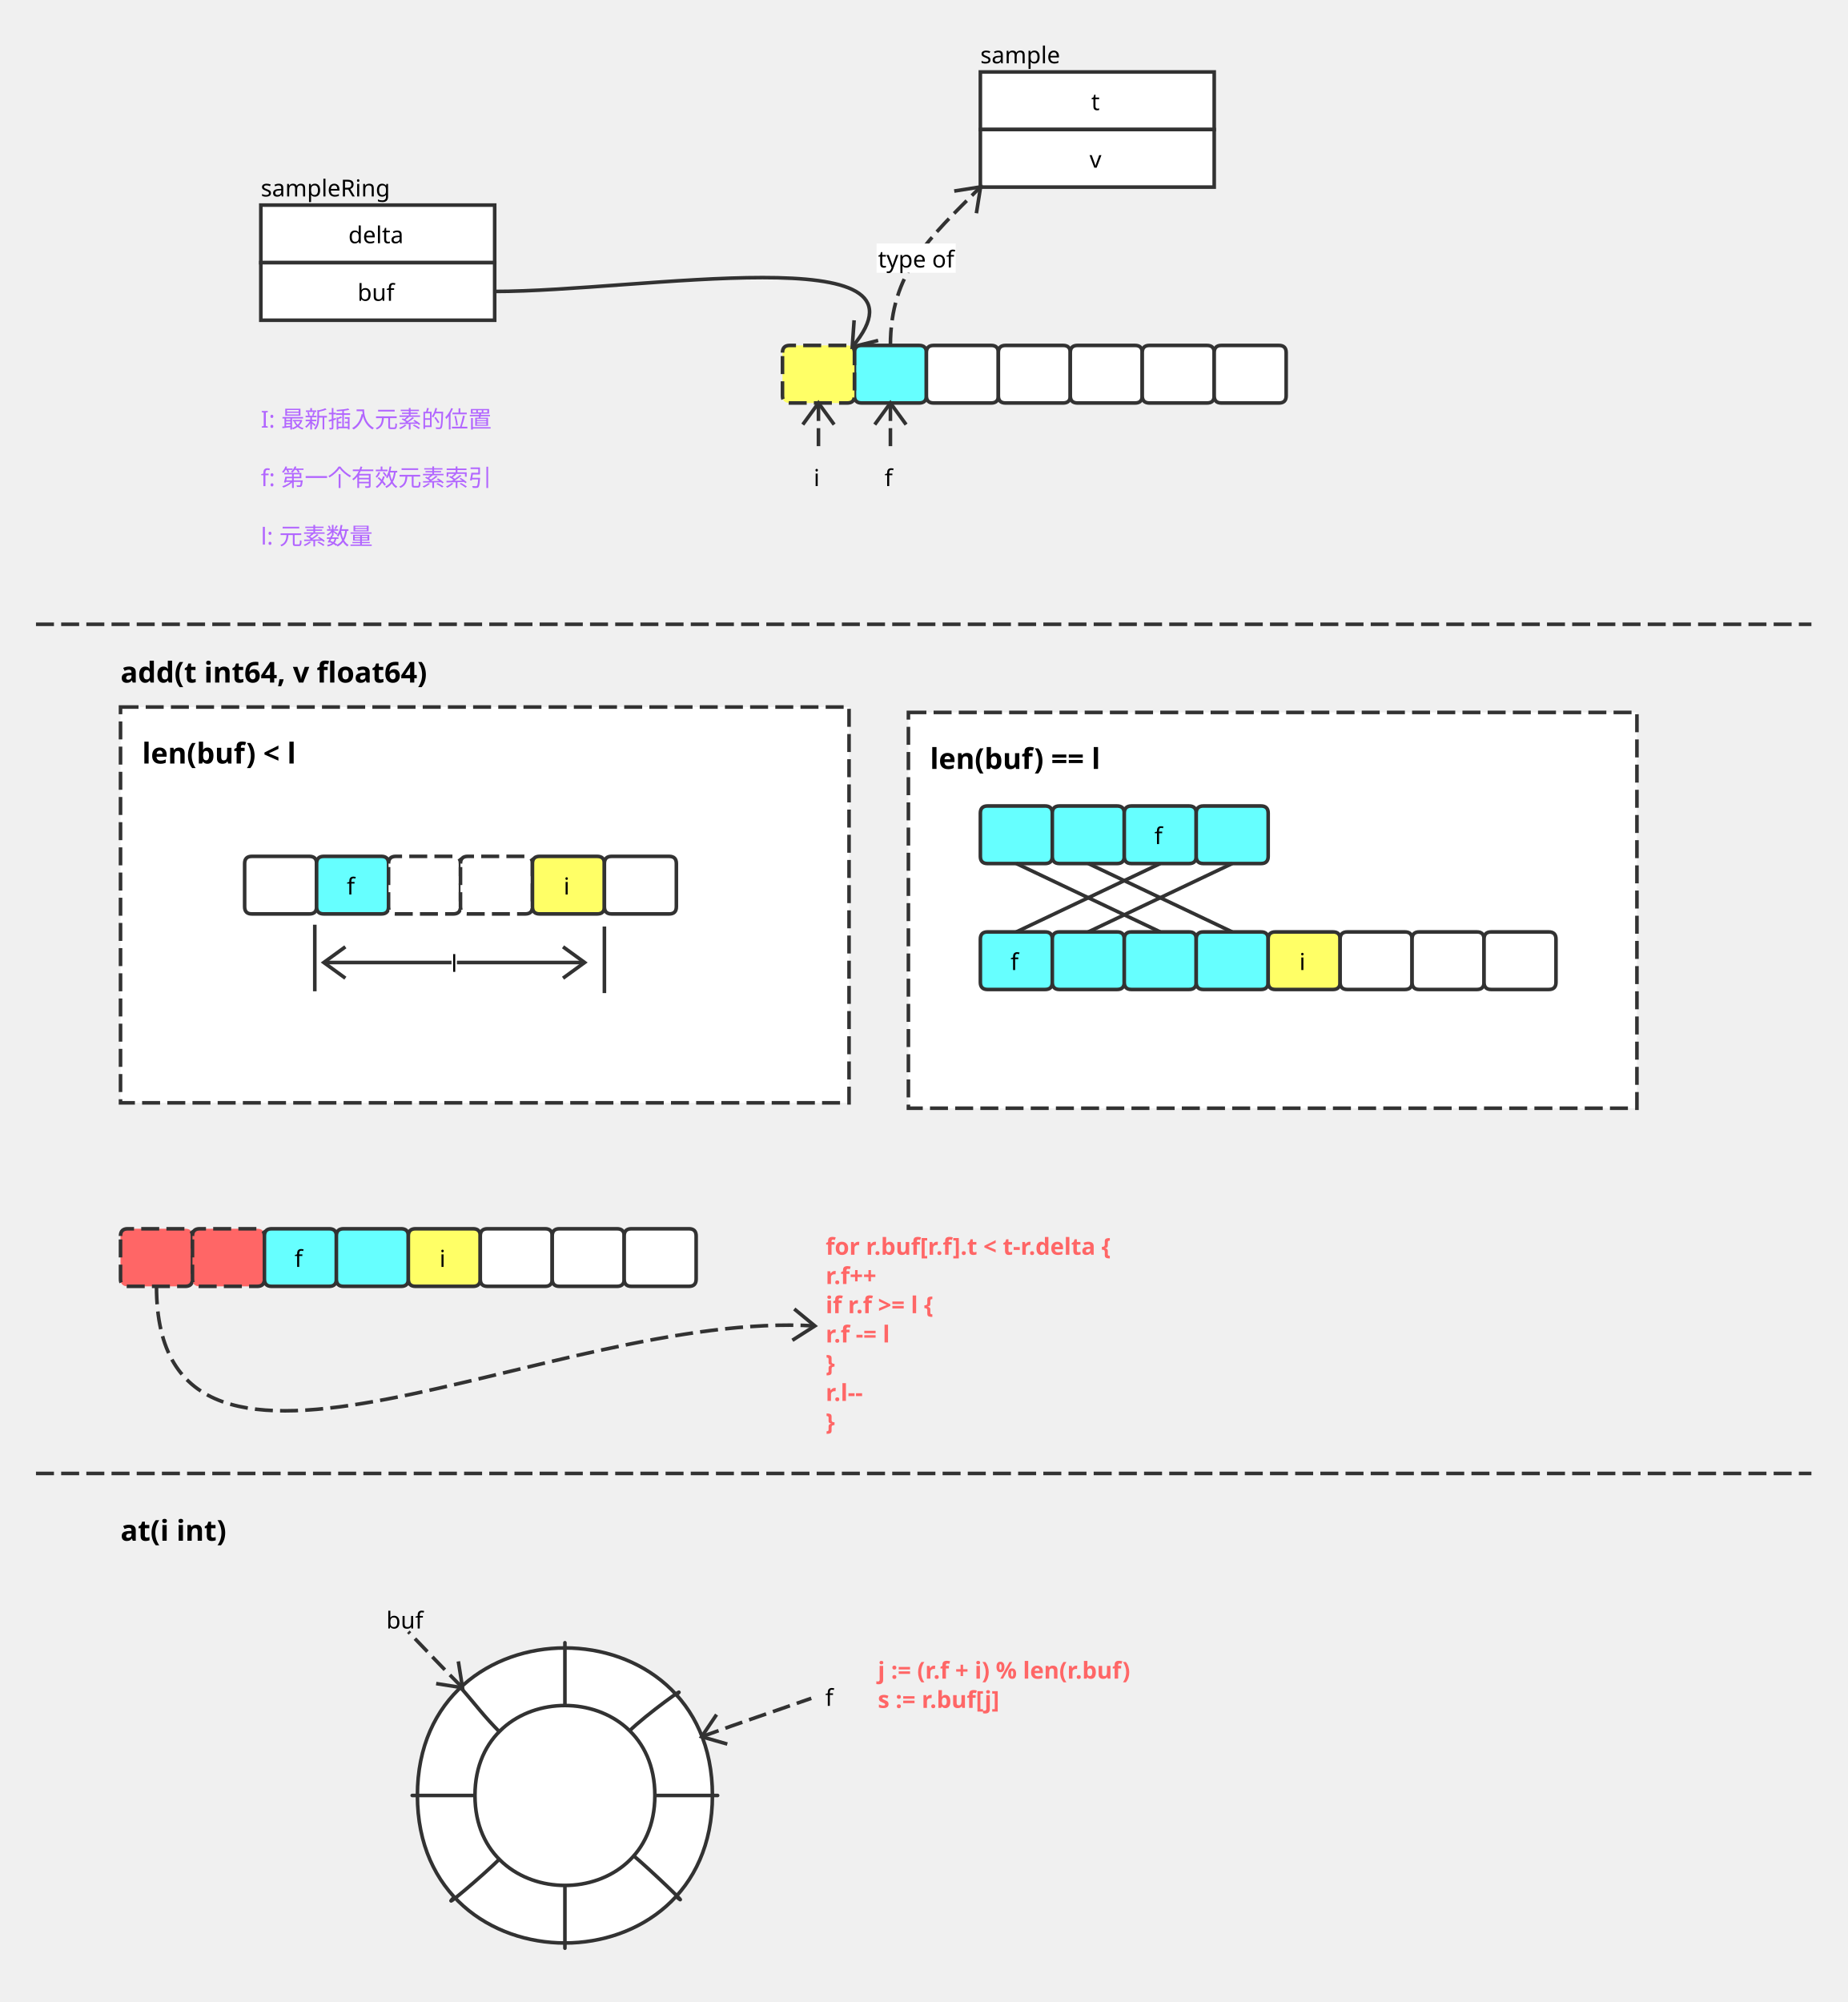
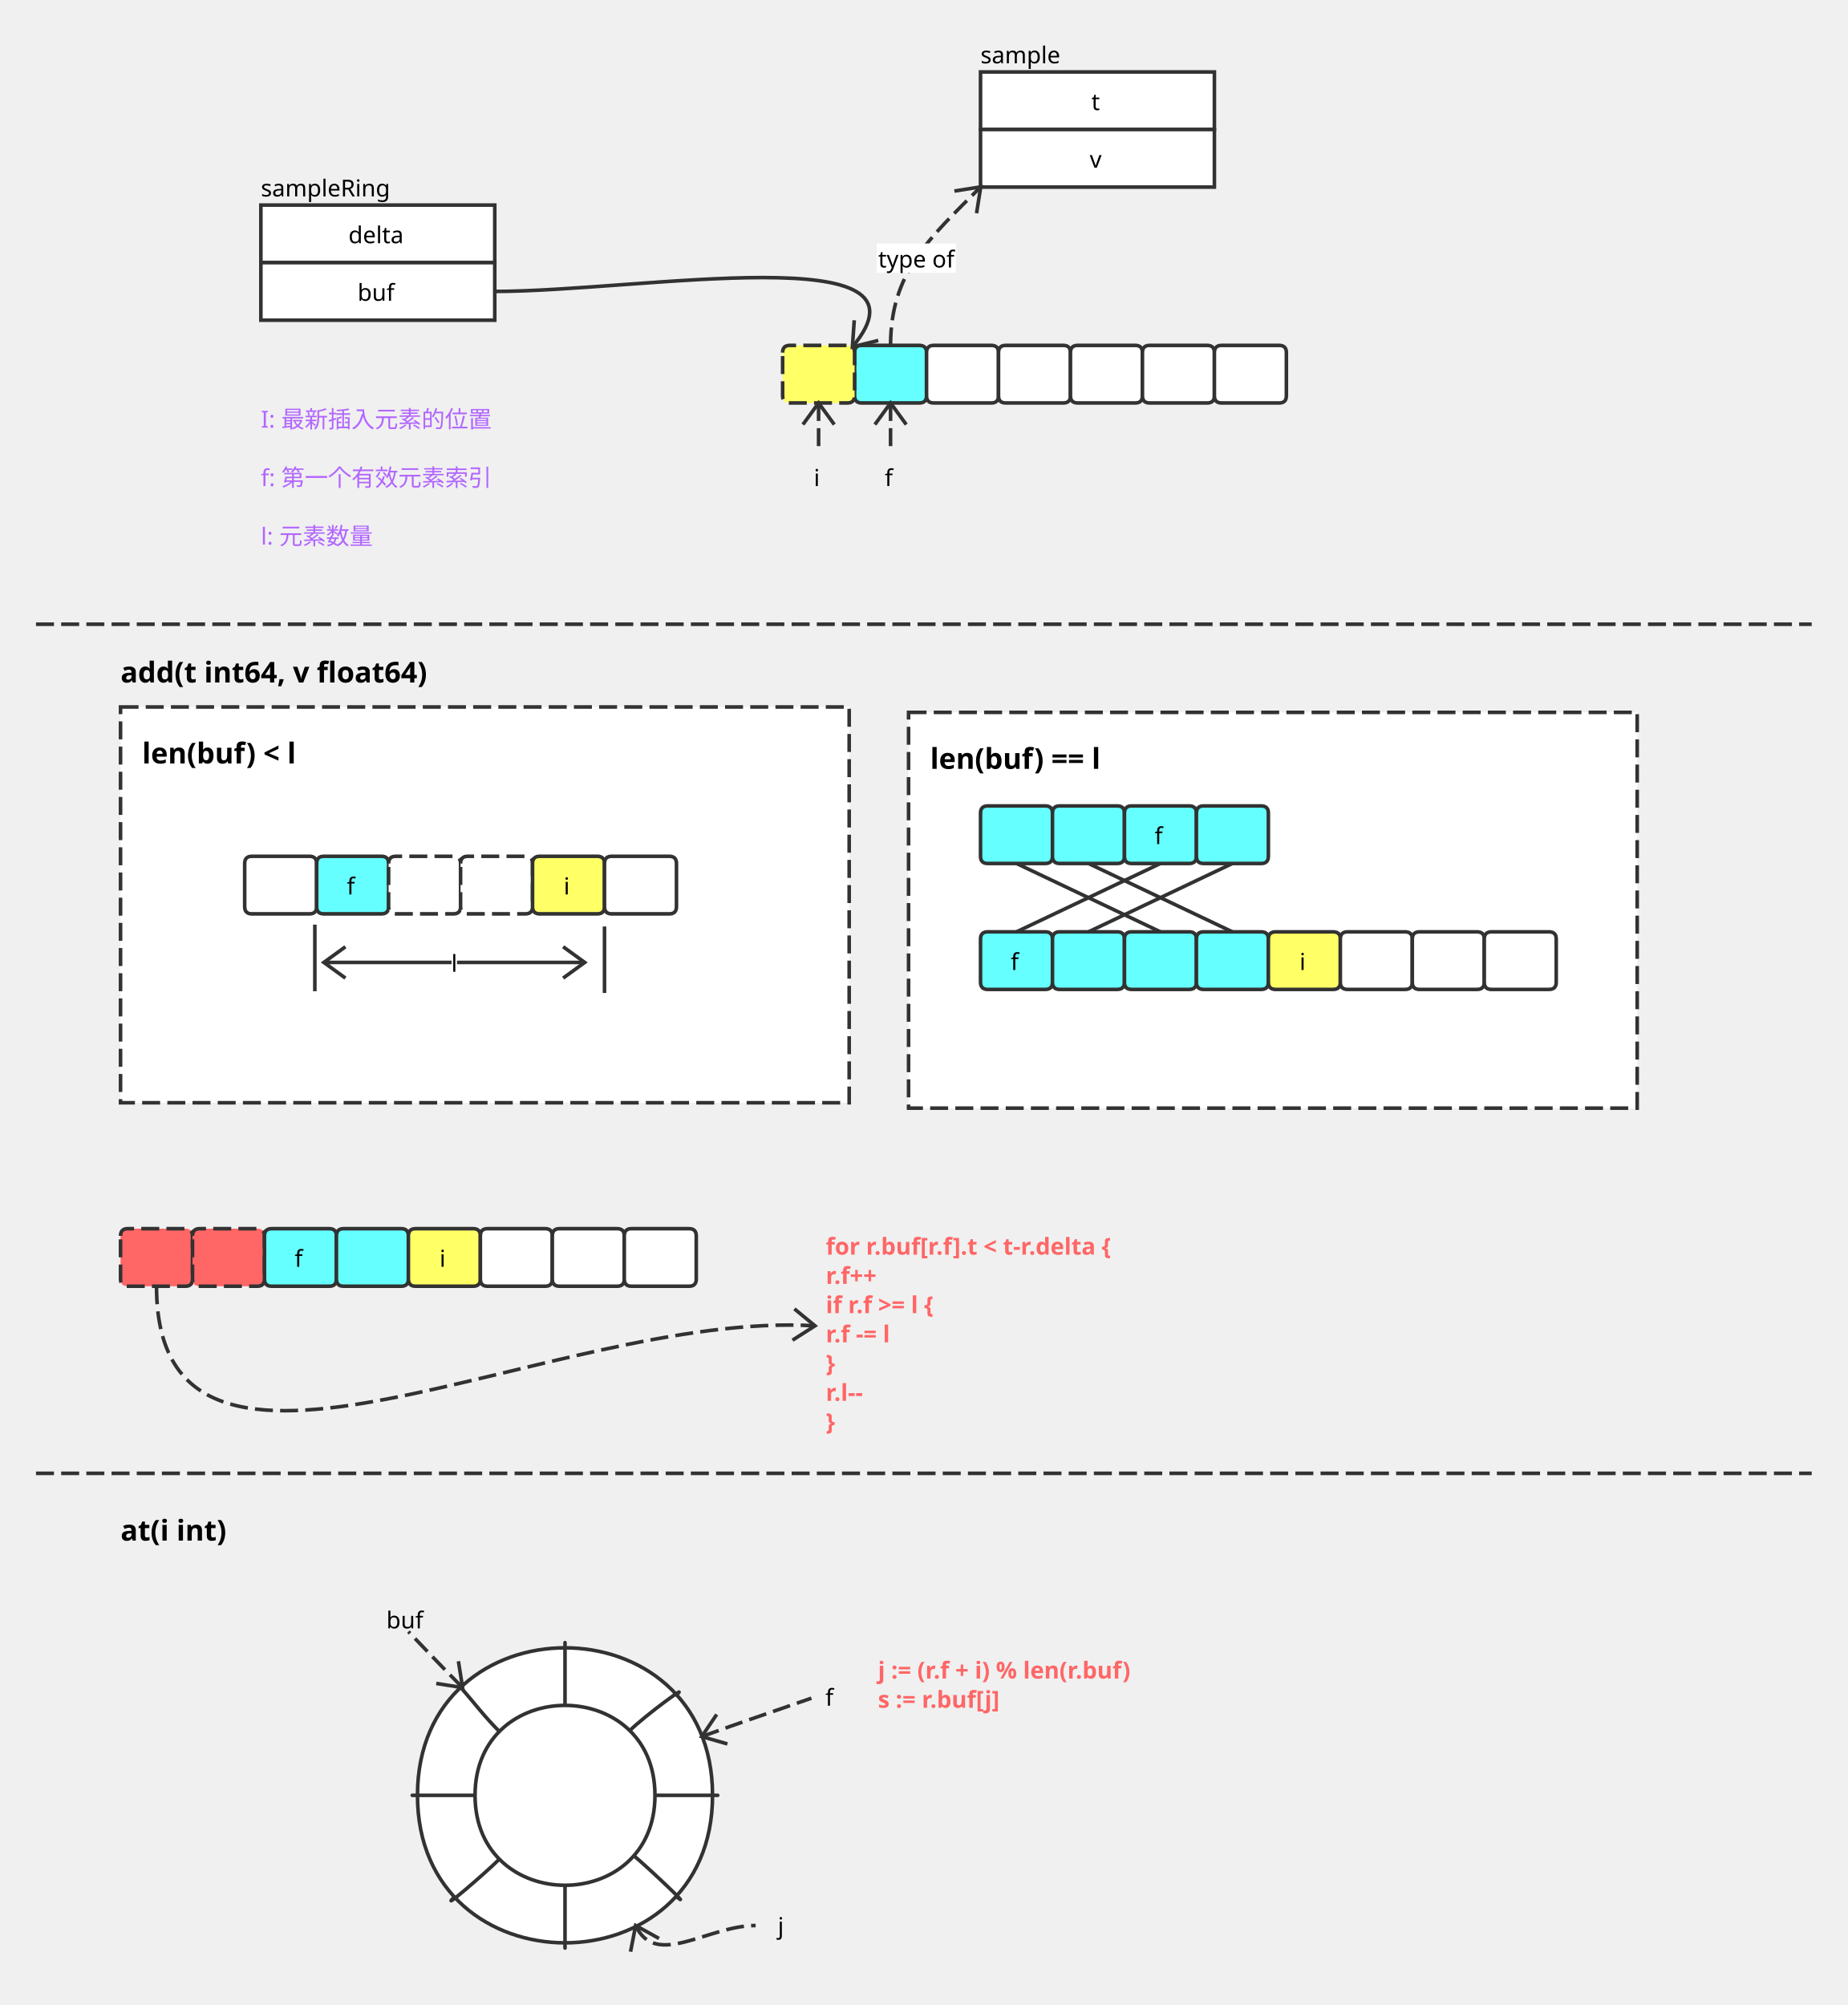
- <svg xmlns="http://www.w3.org/2000/svg" id="processonSvg1000" viewBox="10.0 11.0 1027.0 1112.8" width="1027.0" height="1112.8">
+ <svg xmlns="http://www.w3.org/2000/svg" id="processonSvg1000" viewBox="10.0 11.0 1027.0 1114.552" width="1027.0" height="1114.552">
  <defs id="ProcessOnDefs1001">
    <marker id="ProcessOnMarker1037" markerUnits="userSpaceOnUse" orient="auto" markerWidth="14.289" markerHeight="19.055" viewBox="-0.588 -0.809 14.289 19.055" refX="12.0" refY="8.719">
      <path id="ProcessOnPath1038" d="M0 0L12.0 8.719L0 17.437" stroke="#323232" stroke-width="2.0" fill="none" transform="matrix(1.0,0.0,0.0,1.0,0.0,0.0)" />
    </marker>
    <marker id="ProcessOnMarker1041" markerUnits="userSpaceOnUse" orient="auto" markerWidth="14.289" markerHeight="19.055" viewBox="-0.588 -0.809 14.289 19.055" refX="1.114" refY="8.719">
      <path id="ProcessOnPath1042" d="M0 0L12.0 8.719L0 17.437" stroke="#323232" stroke-width="2.0" fill="none" transform="matrix(-1.0,1.2246467991473532E-16,-1.2246467991473532E-16,-1.0,13.11352,17.43702)" />
    </marker>
    <marker id="ProcessOnMarker1045" markerUnits="userSpaceOnUse" orient="auto" markerWidth="14.289" markerHeight="19.055" viewBox="-0.588 -0.809 14.289 19.055" refX="1.114" refY="8.719">
      <path id="ProcessOnPath1046" d="M0 0L12.0 8.719L0 17.437" stroke="#323232" stroke-width="2.0" fill="none" transform="matrix(-1.0,1.2246467991473532E-16,-1.2246467991473532E-16,-1.0,13.11352,17.43702)" />
    </marker>
    <marker id="ProcessOnMarker1077" markerUnits="userSpaceOnUse" orient="auto" markerWidth="14.289" markerHeight="19.055" viewBox="-0.588 -0.809 14.289 19.055" refX="12.0" refY="8.719">
      <path id="ProcessOnPath1078" d="M0 0L12.0 8.719L0 17.437" stroke="#323232" stroke-width="2.0" fill="none" transform="matrix(1.0,0.0,0.0,1.0,0.0,0.0)" />
    </marker>
    <marker id="ProcessOnMarker1110" markerUnits="userSpaceOnUse" orient="auto" markerWidth="14.289" markerHeight="19.055" viewBox="-0.588 -0.809 14.289 19.055" refX="1.114" refY="8.719">
      <path id="ProcessOnPath1111" d="M0 0L12.0 8.719L0 17.437" stroke="#323232" stroke-width="2.0" fill="none" transform="matrix(-1.0,1.2246467991473532E-16,-1.2246467991473532E-16,-1.0,13.11352,17.43702)" />
    </marker>
    <marker id="ProcessOnMarker1112" markerUnits="userSpaceOnUse" orient="auto" markerWidth="14.289" markerHeight="19.055" viewBox="-0.588 -0.809 14.289 19.055" refX="12.0" refY="8.719">
      <path id="ProcessOnPath1113" d="M0 0L12.0 8.719L0 17.437" stroke="#323232" stroke-width="2.0" fill="none" transform="matrix(1.0,0.0,0.0,1.0,0.0,0.0)" />
    </marker>
    <marker id="ProcessOnMarker1197" markerUnits="userSpaceOnUse" orient="auto" markerWidth="14.289" markerHeight="19.055" viewBox="-0.588 -0.809 14.289 19.055" refX="12.0" refY="8.719">
      <path id="ProcessOnPath1198" d="M0 0L12.0 8.719L0 17.437" stroke="#323232" stroke-width="2.0" fill="none" transform="matrix(1.0,0.0,0.0,1.0,0.0,0.0)" />
    </marker>
    <marker id="ProcessOnMarker1225" markerUnits="userSpaceOnUse" orient="auto" markerWidth="14.289" markerHeight="19.055" viewBox="-0.588 -0.809 14.289 19.055" refX="1.114" refY="8.719">
      <path id="ProcessOnPath1226" d="M0 0L12.0 8.719L0 17.437" stroke="#323232" stroke-width="2.0" fill="none" transform="matrix(-1.0,1.2246467991473532E-16,-1.2246467991473532E-16,-1.0,13.11352,17.43702)" />
    </marker>
    <marker id="ProcessOnMarker1233" markerUnits="userSpaceOnUse" orient="auto" markerWidth="14.289" markerHeight="19.055" viewBox="-0.588 -0.809 14.289 19.055" refX="1.114" refY="8.719">
      <path id="ProcessOnPath1234" d="M0 0L12.0 8.719L0 17.437" stroke="#323232" stroke-width="2.0" fill="none" transform="matrix(-1.0,1.2246467991473532E-16,-1.2246467991473532E-16,-1.0,13.11352,17.43702)" />
    </marker>
+     <marker id="ProcessOnMarker1246" markerUnits="userSpaceOnUse" orient="auto" markerWidth="14.289" markerHeight="19.055" viewBox="-0.588 -0.809 14.289 19.055" refX="1.114" refY="8.719">
+       <path id="ProcessOnPath1247" d="M0 0L12.0 8.719L0 17.437" stroke="#323232" stroke-width="2.0" fill="none" transform="matrix(-1.0,1.2246467991473532E-16,-1.2246467991473532E-16,-1.0,13.11352,17.43702)" />
+     </marker>
  </defs>
  <g id="ProcessOnG1002">
-     <path id="ProcessOnPath1003" d="M10.0 11.0H1037.0V1123.8H10.0V11.0Z" fill="none" />
+     <path id="ProcessOnPath1003" d="M10.0 11.0H1037.0V1125.552H10.0V11.0Z" fill="none" />
    <g id="ProcessOnG1004">
      <g id="ProcessOnG1005" transform="matrix(1.0,0.0,0.0,1.0,242.048,927.0)" opacity="1.0">
        <path id="ProcessOnPath1006" d="M0.0 82.0C0.0 -27.333 164.0 -27.333 164.0 82.0C164.0 191.333 0.0 191.333 0.0 82.0Z" stroke="#323232" stroke-width="2.0" stroke-dasharray="none" opacity="1.0" fill="#ffffff" />
      </g>
      <g id="ProcessOnG1007" transform="matrix(1.0,0.0,0.0,1.0,77.0,404.0)" opacity="1.0">
        <path id="ProcessOnPath1008" d="M0.0 0.0L405.0 0.0L405.0 220.0L0.0 220.0Z" stroke="#323232" stroke-width="2.0" stroke-dasharray="10.0 4.0" opacity="1.0" fill="#ffffff" />
      </g>
      <g id="ProcessOnG1009" transform="matrix(1.0,0.0,0.0,1.0,485.0,203.0)" opacity="1.0">
        <path id="ProcessOnPath1010" d="M0.0 4.0Q0.0 0.0 4.0 0.0L36.0 0.0Q40.0 0.0 40.0 4.0L40.0 28.0Q40.0 32.0 36.0 32.0L4.0 32.0Q0.0 32.0 0.0 28.0Z" stroke="#323232" stroke-width="2.0" stroke-dasharray="none" opacity="1.0" fill="#66ffff" />
      </g>
      <g id="ProcessOnG1011" transform="matrix(1.0,0.0,0.0,1.0,525.0,203.0)" opacity="1.0">
        <path id="ProcessOnPath1012" d="M0.0 4.0Q0.0 0.0 4.0 0.0L36.0 0.0Q40.0 0.0 40.0 4.0L40.0 28.0Q40.0 32.0 36.0 32.0L4.0 32.0Q0.0 32.0 0.0 28.0Z" stroke="#323232" stroke-width="2.0" stroke-dasharray="none" opacity="1.0" fill="#ffffff" />
      </g>
      <g id="ProcessOnG1013" transform="matrix(1.0,0.0,0.0,1.0,565.0,203.0)" opacity="1.0">
        <path id="ProcessOnPath1014" d="M0.0 4.0Q0.0 0.0 4.0 0.0L36.0 0.0Q40.0 0.0 40.0 4.0L40.0 28.0Q40.0 32.0 36.0 32.0L4.0 32.0Q0.0 32.0 0.0 28.0Z" stroke="#323232" stroke-width="2.0" stroke-dasharray="none" opacity="1.0" fill="#ffffff" />
      </g>
      <g id="ProcessOnG1015" transform="matrix(1.0,0.0,0.0,1.0,605.0,203.0)" opacity="1.0">
        <path id="ProcessOnPath1016" d="M0.0 4.0Q0.0 0.0 4.0 0.0L36.0 0.0Q40.0 0.0 40.0 4.0L40.0 28.0Q40.0 32.0 36.0 32.0L4.0 32.0Q0.0 32.0 0.0 28.0Z" stroke="#323232" stroke-width="2.0" stroke-dasharray="none" opacity="1.0" fill="#ffffff" />
      </g>
      <g id="ProcessOnG1017" transform="matrix(1.0,0.0,0.0,1.0,645.0,203.0)" opacity="1.0">
        <path id="ProcessOnPath1018" d="M0.0 4.0Q0.0 0.0 4.0 0.0L36.0 0.0Q40.0 0.0 40.0 4.0L40.0 28.0Q40.0 32.0 36.0 32.0L4.0 32.0Q0.0 32.0 0.0 28.0Z" stroke="#323232" stroke-width="2.0" stroke-dasharray="none" opacity="1.0" fill="#ffffff" />
      </g>
      <g id="ProcessOnG1019" transform="matrix(1.0,0.0,0.0,1.0,685.0,203.0)" opacity="1.0">
        <path id="ProcessOnPath1020" d="M0.0 4.0Q0.0 0.0 4.0 0.0L36.0 0.0Q40.0 0.0 40.0 4.0L40.0 28.0Q40.0 32.0 36.0 32.0L4.0 32.0Q0.0 32.0 0.0 28.0Z" stroke="#323232" stroke-width="2.0" stroke-dasharray="none" opacity="1.0" fill="#ffffff" />
      </g>
      <g id="ProcessOnG1021" transform="matrix(1.0,0.0,0.0,1.0,445.0,203.0)" opacity="1.0">
        <path id="ProcessOnPath1022" d="M0.0 4.0Q0.0 0.0 4.0 0.0L36.0 0.0Q40.0 0.0 40.0 4.0L40.0 28.0Q40.0 32.0 36.0 32.0L4.0 32.0Q0.0 32.0 0.0 28.0Z" stroke="#323232" stroke-width="2.0" stroke-dasharray="10.0 4.0" opacity="1.0" fill="#ffff66" />
      </g>
      <g id="ProcessOnG1023" transform="matrix(1.0,0.0,0.0,1.0,155.0,125.0)" opacity="1.0">
        <path id="ProcessOnPath1024" d="M0.0 0.0L130.0 0.0L130.0 32.0L0.0 32.0Z" stroke="#323232" stroke-width="2.0" stroke-dasharray="none" opacity="1.0" fill="#ffffff" />
        <g id="ProcessOnG1025" transform="matrix(1.0,0.0,0.0,1.0,10.0,7.875)">
          <text id="ProcessOnText1026" fill="#000000" font-size="13" x="54.0" y="13.325" font-family="微软雅黑" font-weight="normal" font-style="normal" text-decoration="none" family="微软雅黑" text-anchor="middle" size="13">delta</text>
        </g>
      </g>
      <g id="ProcessOnG1027" transform="matrix(1.0,0.0,0.0,1.0,155.0,105.0)" opacity="1.0">
        <path id="ProcessOnPath1028" d="M0.0 0.0L130.0 0.0L130.0 20.0L0.0 20.0Z" stroke="none" stroke-width="0.0" stroke-dasharray="none" opacity="1.0" fill="none" />
        <g id="ProcessOnG1029" transform="matrix(1.0,0.0,0.0,1.0,0.0,1.875)">
          <text id="ProcessOnText1030" fill="#000000" font-size="13" x="0.0" y="13.325" font-family="微软雅黑" font-weight="normal" font-style="normal" text-decoration="none" family="微软雅黑" text-anchor="start" size="13">sampleRing</text>
        </g>
      </g>
      <g id="ProcessOnG1031" transform="matrix(1.0,0.0,0.0,1.0,155.0,157.0)" opacity="1.0">
        <path id="ProcessOnPath1032" d="M0.0 0.0L130.0 0.0L130.0 32.0L0.0 32.0Z" stroke="#323232" stroke-width="2.0" stroke-dasharray="none" opacity="1.0" fill="#ffffff" />
        <g id="ProcessOnG1033" transform="matrix(1.0,0.0,0.0,1.0,10.0,7.875)">
          <text id="ProcessOnText1034" fill="#000000" font-size="13" x="54.0" y="13.325" font-family="微软雅黑" font-weight="normal" font-style="normal" text-decoration="none" family="微软雅黑" text-anchor="middle" size="13">buf</text>
        </g>
      </g>
      <g id="ProcessOnG1035">
        <path id="ProcessOnPath1036" d="M285.0 173.0C365.465 173.0 535.508 142.19 483.786 203.83" stroke="#323232" stroke-width="2.0" stroke-dasharray="none" fill="none" marker-end="url(#ProcessOnMarker1037)" />
      </g>
      <g id="ProcessOnG1039">
        <path id="ProcessOnPath1040" d="M465.0 235.0C465.0 245.4 465.0 250.6 465.0 261.0" stroke="#323232" stroke-width="2.0" stroke-dasharray="10.0 4.0" fill="none" marker-start="url(#ProcessOnMarker1041)" />
      </g>
      <g id="ProcessOnG1043">
        <path id="ProcessOnPath1044" d="M505.0 235.0C505.0 246.2 505.0 251.8 505.0 263.0" stroke="#323232" stroke-width="2.0" stroke-dasharray="10.0 4.0" fill="none" marker-start="url(#ProcessOnMarker1045)" />
      </g>
      <g id="ProcessOnG1047" transform="matrix(1.0,0.0,0.0,1.0,455.0,266.0)" opacity="1.0">
        <path id="ProcessOnPath1048" d="M0.0 0.0L20.0 0.0L20.0 20.0L0.0 20.0Z" stroke="none" stroke-width="0.0" stroke-dasharray="none" opacity="1.0" fill="none" />
        <g id="ProcessOnG1049" transform="matrix(1.0,0.0,0.0,1.0,0.0,1.875)">
          <text id="ProcessOnText1050" fill="#000000" font-size="13" x="9.0" y="13.325" font-family="微软雅黑" font-weight="normal" font-style="normal" text-decoration="none" family="微软雅黑" text-anchor="middle" size="13">i</text>
        </g>
      </g>
      <g id="ProcessOnG1051" transform="matrix(1.0,0.0,0.0,1.0,495.0,266.0)" opacity="1.0">
        <path id="ProcessOnPath1052" d="M0.0 0.0L20.0 0.0L20.0 20.0L0.0 20.0Z" stroke="none" stroke-width="0.0" stroke-dasharray="none" opacity="1.0" fill="none" />
        <g id="ProcessOnG1053" transform="matrix(1.0,0.0,0.0,1.0,0.0,1.875)">
          <text id="ProcessOnText1054" fill="#000000" font-size="13" x="9.0" y="13.325" font-family="微软雅黑" font-weight="normal" font-style="normal" text-decoration="none" family="微软雅黑" text-anchor="middle" size="13">f</text>
        </g>
      </g>
      <g id="ProcessOnG1055" transform="matrix(1.0,0.0,0.0,1.0,155.0,230.0)" opacity="1.0">
        <path id="ProcessOnPath1056" d="M0.0 0.0L160.0 0.0L160.0 92.0L0.0 92.0Z" stroke="none" stroke-width="0.0" stroke-dasharray="none" opacity="1.0" fill="none" />
        <g id="ProcessOnG1057" transform="matrix(1.0,0.0,0.0,1.0,0.0,5.375)">
          <text id="ProcessOnText1058" fill="#b266ff" font-size="13" x="0.0" y="13.325" font-family="微软雅黑" font-weight="normal" font-style="normal" text-decoration="none" family="微软雅黑" text-anchor="start" size="13">I: 最新插入元素的位置</text>
          <text id="ProcessOnText1059" fill="#b266ff" font-size="13" x="0.0" y="29.575" font-family="微软雅黑" font-weight="normal" font-style="normal" text-decoration="none" family="微软雅黑" text-anchor="start" size="13" />
          <text id="ProcessOnText1060" fill="#b266ff" font-size="13" x="0.0" y="45.825" font-family="微软雅黑" font-weight="normal" font-style="normal" text-decoration="none" family="微软雅黑" text-anchor="start" size="13">f: 第一个有效元素索引</text>
          <text id="ProcessOnText1061" fill="#b266ff" font-size="13" x="0.0" y="62.075" font-family="微软雅黑" font-weight="normal" font-style="normal" text-decoration="none" family="微软雅黑" text-anchor="start" size="13" />
          <text id="ProcessOnText1062" fill="#b266ff" font-size="13" x="0.0" y="78.325" font-family="微软雅黑" font-weight="normal" font-style="normal" text-decoration="none" family="微软雅黑" text-anchor="start" size="13">l: 元素数量</text>
        </g>
      </g>
      <g id="ProcessOnG1063" transform="matrix(1.0,0.0,0.0,1.0,555.0,51.0)" opacity="1.0">
        <path id="ProcessOnPath1064" d="M0.0 0.0L130.0 0.0L130.0 32.0L0.0 32.0Z" stroke="#323232" stroke-width="2.0" stroke-dasharray="none" opacity="1.0" fill="#ffffff" />
        <g id="ProcessOnG1065" transform="matrix(1.0,0.0,0.0,1.0,10.0,7.875)">
          <text id="ProcessOnText1066" fill="#000000" font-size="13" x="54.0" y="13.325" font-family="微软雅黑" font-weight="normal" font-style="normal" text-decoration="none" family="微软雅黑" text-anchor="middle" size="13">t</text>
        </g>
      </g>
      <g id="ProcessOnG1067" transform="matrix(1.0,0.0,0.0,1.0,555.0,31.0)" opacity="1.0">
        <path id="ProcessOnPath1068" d="M0.0 0.0L130.0 0.0L130.0 20.0L0.0 20.0Z" stroke="none" stroke-width="0.0" stroke-dasharray="none" opacity="1.0" fill="none" />
        <g id="ProcessOnG1069" transform="matrix(1.0,0.0,0.0,1.0,0.0,1.875)">
          <text id="ProcessOnText1070" fill="#000000" font-size="13" x="0.0" y="13.325" font-family="微软雅黑" font-weight="normal" font-style="normal" text-decoration="none" family="微软雅黑" text-anchor="start" size="13">sample</text>
        </g>
      </g>
      <g id="ProcessOnG1071" transform="matrix(1.0,0.0,0.0,1.0,555.0,83.0)" opacity="1.0">
        <path id="ProcessOnPath1072" d="M0.0 0.0L130.0 0.0L130.0 32.0L0.0 32.0Z" stroke="#323232" stroke-width="2.0" stroke-dasharray="none" opacity="1.0" fill="#ffffff" />
        <g id="ProcessOnG1073" transform="matrix(1.0,0.0,0.0,1.0,10.0,7.875)">
          <text id="ProcessOnText1074" fill="#000000" font-size="13" x="54.0" y="13.325" font-family="微软雅黑" font-weight="normal" font-style="normal" text-decoration="none" family="微软雅黑" text-anchor="middle" size="13">v</text>
        </g>
      </g>
      <g id="ProcessOnG1075">
        <path id="ProcessOnPath1076" d="M505.0 203.0C505.0 162.449 526.447 143.553 555.121 114.879" stroke="#323232" stroke-width="2.0" stroke-dasharray="10.0 4.0" fill="none" marker-end="url(#ProcessOnMarker1077)" />
        <g id="ProcessOnG1079" transform="matrix(1.0,0.0,0.0,1.0,519.3079,146.3604)">
          <path id="ProcessOnPath1080" d="M0 0H44.0V16.25H0Z" fill="#fff" transform="matrix(1.0,0.0,0.0,1.0,-22.0,0.0)" />
          <text id="ProcessOnText1081" fill="#000000" font-size="13" x="0.0" y="13.325" font-family="微软雅黑" font-weight="normal" font-style="normal" text-decoration="none" family="微软雅黑" text-anchor="middle" size="13">type of</text>
        </g>
      </g>
      <g id="ProcessOnG1082" transform="matrix(1.0,0.0,0.0,1.0,146.0,487.0)" opacity="1.0">
        <path id="ProcessOnPath1083" d="M0.0 4.0Q0.0 0.0 4.0 0.0L36.0 0.0Q40.0 0.0 40.0 4.0L40.0 28.0Q40.0 32.0 36.0 32.0L4.0 32.0Q0.0 32.0 0.0 28.0Z" stroke="#323232" stroke-width="2.0" stroke-dasharray="none" opacity="1.0" fill="#ffffff" />
      </g>
      <g id="ProcessOnG1084" transform="matrix(1.0,0.0,0.0,1.0,186.0,487.0)" opacity="1.0">
        <path id="ProcessOnPath1085" d="M0.0 4.0Q0.0 0.0 4.0 0.0L36.0 0.0Q40.0 0.0 40.0 4.0L40.0 28.0Q40.0 32.0 36.0 32.0L4.0 32.0Q0.0 32.0 0.0 28.0Z" stroke="#323232" stroke-width="2.0" stroke-dasharray="none" opacity="1.0" fill="#66ffff" />
        <g id="ProcessOnG1086" transform="matrix(1.0,0.0,0.0,1.0,10.0,7.875)">
          <text id="ProcessOnText1087" fill="#000000" font-size="13" x="9.0" y="13.325" font-family="微软雅黑" font-weight="normal" font-style="normal" text-decoration="none" family="微软雅黑" text-anchor="middle" size="13">f</text>
        </g>
      </g>
      <g id="ProcessOnG1088" transform="matrix(1.0,0.0,0.0,1.0,226.0,487.0)" opacity="1.0">
        <path id="ProcessOnPath1089" d="M0.0 4.0Q0.0 0.0 4.0 0.0L36.0 0.0Q40.0 0.0 40.0 4.0L40.0 28.0Q40.0 32.0 36.0 32.0L4.0 32.0Q0.0 32.0 0.0 28.0Z" stroke="#323232" stroke-width="2.0" stroke-dasharray="10.0 4.0" opacity="1.0" fill="#ffffff" />
      </g>
      <g id="ProcessOnG1090" transform="matrix(1.0,0.0,0.0,1.0,266.0,487.0)" opacity="1.0">
        <path id="ProcessOnPath1091" d="M0.0 4.0Q0.0 0.0 4.0 0.0L36.0 0.0Q40.0 0.0 40.0 4.0L40.0 28.0Q40.0 32.0 36.0 32.0L4.0 32.0Q0.0 32.0 0.0 28.0Z" stroke="#323232" stroke-width="2.0" stroke-dasharray="10.0 4.0" opacity="1.0" fill="#ffffff" />
      </g>
      <g id="ProcessOnG1092" transform="matrix(1.0,0.0,0.0,1.0,306.0,487.0)" opacity="1.0">
        <path id="ProcessOnPath1093" d="M0.0 4.0Q0.0 0.0 4.0 0.0L36.0 0.0Q40.0 0.0 40.0 4.0L40.0 28.0Q40.0 32.0 36.0 32.0L4.0 32.0Q0.0 32.0 0.0 28.0Z" stroke="#323232" stroke-width="2.0" stroke-dasharray="none" opacity="1.0" fill="#ffff66" />
        <g id="ProcessOnG1094" transform="matrix(1.0,0.0,0.0,1.0,10.0,7.875)">
          <text id="ProcessOnText1095" fill="#000000" font-size="13" x="9.0" y="13.325" font-family="微软雅黑" font-weight="normal" font-style="normal" text-decoration="none" family="微软雅黑" text-anchor="middle" size="13">i</text>
        </g>
      </g>
      <g id="ProcessOnG1096" transform="matrix(1.0,0.0,0.0,1.0,346.0,487.0)" opacity="1.0">
        <path id="ProcessOnPath1097" d="M0.0 4.0Q0.0 0.0 4.0 0.0L36.0 0.0Q40.0 0.0 40.0 4.0L40.0 28.0Q40.0 32.0 36.0 32.0L4.0 32.0Q0.0 32.0 0.0 28.0Z" stroke="#323232" stroke-width="2.0" stroke-dasharray="none" opacity="1.0" fill="#ffffff" />
      </g>
      <g id="ProcessOnG1098" transform="matrix(1.0,0.0,0.0,1.0,77.0,369.0)" opacity="1.0">
        <path id="ProcessOnPath1099" d="M0.0 0.0L184.0 0.0L184.0 30.0L0.0 30.0Z" stroke="none" stroke-width="0.0" stroke-dasharray="none" opacity="1.0" fill="none" />
        <g id="ProcessOnG1100" transform="matrix(1.0,0.0,0.0,1.0,0.0,5.0)">
          <text id="ProcessOnText1101" fill="#000000" font-size="16" x="0.0" y="16.4" font-family="微软雅黑" font-weight="bold" font-style="normal" text-decoration="none" family="微软雅黑" text-anchor="start" size="16">add(t int64, v float64)</text>
        </g>
      </g>
      <g id="ProcessOnG1102">
        <path id="ProcessOnPath1103" d="M30.0 358.0C424.8 358.0 622.2 358.0 1017.0 358.0" stroke="#323232" stroke-width="2.0" stroke-dasharray="10.0 4.0" fill="none" />
      </g>
      <g id="ProcessOnG1104">
        <path id="ProcessOnPath1105" d="M185.0 525.0C185.0 539.8 185.0 547.2 185.0 562.0" stroke="#323232" stroke-width="2.0" stroke-dasharray="none" fill="none" />
      </g>
      <g id="ProcessOnG1106">
        <path id="ProcessOnPath1107" d="M346.0 526.0C346.0 540.8 346.0 548.2 346.0 563.0" stroke="#323232" stroke-width="2.0" stroke-dasharray="none" fill="none" />
      </g>
      <g id="ProcessOnG1108">
        <path id="ProcessOnPath1109" d="M190.0 546.0C248.0 546.0 277.0 546.0 335.0 546.0" stroke="#323232" stroke-width="2.0" stroke-dasharray="none" fill="none" marker-start="url(#ProcessOnMarker1110)" marker-end="url(#ProcessOnMarker1112)" />
        <g id="ProcessOnG1114" transform="matrix(1.0,0.0,0.0,1.0,262.5,537.875)">
          <path id="ProcessOnPath1115" d="M0 0H3.0V16.25H0Z" fill="#fff" transform="matrix(1.0,0.0,0.0,1.0,-1.5,0.0)" />
          <text id="ProcessOnText1116" fill="#000000" font-size="13" x="0.0" y="13.325" font-family="微软雅黑" font-weight="normal" font-style="normal" text-decoration="none" family="微软雅黑" text-anchor="middle" size="13">l</text>
        </g>
      </g>
      <g id="ProcessOnG1117" transform="matrix(1.0,0.0,0.0,1.0,89.0,414.0)" opacity="1.0">
        <path id="ProcessOnPath1118" d="M0.0 0.0L172.0 0.0L172.0 30.0L0.0 30.0Z" stroke="none" stroke-width="0.0" stroke-dasharray="none" opacity="1.0" fill="none" />
        <g id="ProcessOnG1119" transform="matrix(1.0,0.0,0.0,1.0,0.0,5.0)">
          <text id="ProcessOnText1120" fill="#000000" font-size="16" x="0.0" y="16.4" font-family="微软雅黑" font-weight="bold" font-style="normal" text-decoration="none" family="微软雅黑" text-anchor="start" size="16">len(buf) &lt; l</text>
        </g>
      </g>
      <g id="ProcessOnG1121" transform="matrix(1.0,0.0,0.0,1.0,515.0,407.0)" opacity="1.0">
        <path id="ProcessOnPath1122" d="M0.0 0.0L405.0 0.0L405.0 220.0L0.0 220.0Z" stroke="#323232" stroke-width="2.0" stroke-dasharray="10.0 4.0" opacity="1.0" fill="#ffffff" />
      </g>
      <g id="ProcessOnG1123" transform="matrix(1.0,0.0,0.0,1.0,555.0,459.0)" opacity="1.0">
        <path id="ProcessOnPath1124" d="M0.0 4.0Q0.0 0.0 4.0 0.0L36.0 0.0Q40.0 0.0 40.0 4.0L40.0 28.0Q40.0 32.0 36.0 32.0L4.0 32.0Q0.0 32.0 0.0 28.0Z" stroke="#323232" stroke-width="2.0" stroke-dasharray="none" opacity="1.0" fill="#66ffff" />
      </g>
      <g id="ProcessOnG1125" transform="matrix(1.0,0.0,0.0,1.0,595.0,459.0)" opacity="1.0">
        <path id="ProcessOnPath1126" d="M0.0 4.0Q0.0 0.0 4.0 0.0L36.0 0.0Q40.0 0.0 40.0 4.0L40.0 28.0Q40.0 32.0 36.0 32.0L4.0 32.0Q0.0 32.0 0.0 28.0Z" stroke="#323232" stroke-width="2.0" stroke-dasharray="none" opacity="1.0" fill="#66ffff" />
      </g>
      <g id="ProcessOnG1127" transform="matrix(1.0,0.0,0.0,1.0,635.0,459.0)" opacity="1.0">
        <path id="ProcessOnPath1128" d="M0.0 4.0Q0.0 0.0 4.0 0.0L36.0 0.0Q40.0 0.0 40.0 4.0L40.0 28.0Q40.0 32.0 36.0 32.0L4.0 32.0Q0.0 32.0 0.0 28.0Z" stroke="#323232" stroke-width="2.0" stroke-dasharray="none" opacity="1.0" fill="#66ffff" />
        <g id="ProcessOnG1129" transform="matrix(1.0,0.0,0.0,1.0,10.0,7.875)">
          <text id="ProcessOnText1130" fill="#000000" font-size="13" x="9.0" y="13.325" font-family="微软雅黑" font-weight="normal" font-style="normal" text-decoration="none" family="微软雅黑" text-anchor="middle" size="13">f</text>
        </g>
      </g>
      <g id="ProcessOnG1131" transform="matrix(1.0,0.0,0.0,1.0,675.0,459.0)" opacity="1.0">
        <path id="ProcessOnPath1132" d="M0.0 4.0Q0.0 0.0 4.0 0.0L36.0 0.0Q40.0 0.0 40.0 4.0L40.0 28.0Q40.0 32.0 36.0 32.0L4.0 32.0Q0.0 32.0 0.0 28.0Z" stroke="#323232" stroke-width="2.0" stroke-dasharray="none" opacity="1.0" fill="#66ffff" />
      </g>
      <g id="ProcessOnG1133" transform="matrix(1.0,0.0,0.0,1.0,527.0,417.0)" opacity="1.0">
        <path id="ProcessOnPath1134" d="M0.0 0.0L172.0 0.0L172.0 30.0L0.0 30.0Z" stroke="none" stroke-width="0.0" stroke-dasharray="none" opacity="1.0" fill="none" />
        <g id="ProcessOnG1135" transform="matrix(1.0,0.0,0.0,1.0,0.0,5.0)">
          <text id="ProcessOnText1136" fill="#000000" font-size="16" x="0.0" y="16.4" font-family="微软雅黑" font-weight="bold" font-style="normal" text-decoration="none" family="微软雅黑" text-anchor="start" size="16">len(buf) == l</text>
        </g>
      </g>
      <g id="ProcessOnG1137" transform="matrix(1.0,0.0,0.0,1.0,555.0,529.0)" opacity="1.0">
        <path id="ProcessOnPath1138" d="M0.0 4.0Q0.0 0.0 4.0 0.0L36.0 0.0Q40.0 0.0 40.0 4.0L40.0 28.0Q40.0 32.0 36.0 32.0L4.0 32.0Q0.0 32.0 0.0 28.0Z" stroke="#323232" stroke-width="2.0" stroke-dasharray="none" opacity="1.0" fill="#66ffff" />
        <g id="ProcessOnG1139" transform="matrix(1.0,0.0,0.0,1.0,10.0,7.875)">
          <text id="ProcessOnText1140" fill="#000000" font-size="13" x="9.0" y="13.325" font-family="微软雅黑" font-weight="normal" font-style="normal" text-decoration="none" family="微软雅黑" text-anchor="middle" size="13">f</text>
        </g>
      </g>
      <g id="ProcessOnG1141" transform="matrix(1.0,0.0,0.0,1.0,595.0,529.0)" opacity="1.0">
        <path id="ProcessOnPath1142" d="M0.0 4.0Q0.0 0.0 4.0 0.0L36.0 0.0Q40.0 0.0 40.0 4.0L40.0 28.0Q40.0 32.0 36.0 32.0L4.0 32.0Q0.0 32.0 0.0 28.0Z" stroke="#323232" stroke-width="2.0" stroke-dasharray="none" opacity="1.0" fill="#66ffff" />
      </g>
      <g id="ProcessOnG1143" transform="matrix(1.0,0.0,0.0,1.0,635.0,529.0)" opacity="1.0">
        <path id="ProcessOnPath1144" d="M0.0 4.0Q0.0 0.0 4.0 0.0L36.0 0.0Q40.0 0.0 40.0 4.0L40.0 28.0Q40.0 32.0 36.0 32.0L4.0 32.0Q0.0 32.0 0.0 28.0Z" stroke="#323232" stroke-width="2.0" stroke-dasharray="none" opacity="1.0" fill="#66ffff" />
      </g>
      <g id="ProcessOnG1145" transform="matrix(1.0,0.0,0.0,1.0,675.0,529.0)" opacity="1.0">
        <path id="ProcessOnPath1146" d="M0.0 4.0Q0.0 0.0 4.0 0.0L36.0 0.0Q40.0 0.0 40.0 4.0L40.0 28.0Q40.0 32.0 36.0 32.0L4.0 32.0Q0.0 32.0 0.0 28.0Z" stroke="#323232" stroke-width="2.0" stroke-dasharray="none" opacity="1.0" fill="#66ffff" />
      </g>
      <g id="ProcessOnG1147">
        <path id="ProcessOnPath1148" d="M655.0 491.0L575.0 529.0" stroke="#323232" stroke-width="2.0" stroke-dasharray="none" fill="none" />
      </g>
      <g id="ProcessOnG1149">
        <path id="ProcessOnPath1150" d="M695.0 491.0L615.0 529.0" stroke="#323232" stroke-width="2.0" stroke-dasharray="none" fill="none" />
      </g>
      <g id="ProcessOnG1151">
        <path id="ProcessOnPath1152" d="M575.0 491.0L655.0 529.0" stroke="#323232" stroke-width="2.0" stroke-dasharray="none" fill="none" />
      </g>
      <g id="ProcessOnG1153">
        <path id="ProcessOnPath1154" d="M615.0 491.0L695.0 529.0" stroke="#323232" stroke-width="2.0" stroke-dasharray="none" fill="none" />
      </g>
      <g id="ProcessOnG1155" transform="matrix(1.0,0.0,0.0,1.0,715.0,529.0)" opacity="1.0">
        <path id="ProcessOnPath1156" d="M0.0 4.0Q0.0 0.0 4.0 0.0L36.0 0.0Q40.0 0.0 40.0 4.0L40.0 28.0Q40.0 32.0 36.0 32.0L4.0 32.0Q0.0 32.0 0.0 28.0Z" stroke="#323232" stroke-width="2.0" stroke-dasharray="none" opacity="1.0" fill="#ffff66" />
        <g id="ProcessOnG1157" transform="matrix(1.0,0.0,0.0,1.0,10.0,7.875)">
          <text id="ProcessOnText1158" fill="#000000" font-size="13" x="9.0" y="13.325" font-family="微软雅黑" font-weight="normal" font-style="normal" text-decoration="none" family="微软雅黑" text-anchor="middle" size="13">i</text>
        </g>
      </g>
      <g id="ProcessOnG1159" transform="matrix(1.0,0.0,0.0,1.0,755.0,529.0)" opacity="1.0">
        <path id="ProcessOnPath1160" d="M0.0 4.0Q0.0 0.0 4.0 0.0L36.0 0.0Q40.0 0.0 40.0 4.0L40.0 28.0Q40.0 32.0 36.0 32.0L4.0 32.0Q0.0 32.0 0.0 28.0Z" stroke="#323232" stroke-width="2.0" stroke-dasharray="none" opacity="1.0" fill="#ffffff" />
      </g>
      <g id="ProcessOnG1161" transform="matrix(1.0,0.0,0.0,1.0,795.0,529.0)" opacity="1.0">
        <path id="ProcessOnPath1162" d="M0.0 4.0Q0.0 0.0 4.0 0.0L36.0 0.0Q40.0 0.0 40.0 4.0L40.0 28.0Q40.0 32.0 36.0 32.0L4.0 32.0Q0.0 32.0 0.0 28.0Z" stroke="#323232" stroke-width="2.0" stroke-dasharray="none" opacity="1.0" fill="#ffffff" />
      </g>
      <g id="ProcessOnG1163" transform="matrix(1.0,0.0,0.0,1.0,835.0,529.0)" opacity="1.0">
        <path id="ProcessOnPath1164" d="M0.0 4.0Q0.0 0.0 4.0 0.0L36.0 0.0Q40.0 0.0 40.0 4.0L40.0 28.0Q40.0 32.0 36.0 32.0L4.0 32.0Q0.0 32.0 0.0 28.0Z" stroke="#323232" stroke-width="2.0" stroke-dasharray="none" opacity="1.0" fill="#ffffff" />
      </g>
      <g id="ProcessOnG1165" transform="matrix(1.0,0.0,0.0,1.0,77.0,694.0)" opacity="1.0">
        <path id="ProcessOnPath1166" d="M0.0 4.0Q0.0 0.0 4.0 0.0L36.0 0.0Q40.0 0.0 40.0 4.0L40.0 28.0Q40.0 32.0 36.0 32.0L4.0 32.0Q0.0 32.0 0.0 28.0Z" stroke="#323232" stroke-width="2.0" stroke-dasharray="10.0 4.0" opacity="1.0" fill="#ff6666" />
      </g>
      <g id="ProcessOnG1167" transform="matrix(1.0,0.0,0.0,1.0,117.0,694.0)" opacity="1.0">
        <path id="ProcessOnPath1168" d="M0.0 4.0Q0.0 0.0 4.0 0.0L36.0 0.0Q40.0 0.0 40.0 4.0L40.0 28.0Q40.0 32.0 36.0 32.0L4.0 32.0Q0.0 32.0 0.0 28.0Z" stroke="#323232" stroke-width="2.0" stroke-dasharray="10.0 4.0" opacity="1.0" fill="#ff6666" />
      </g>
      <g id="ProcessOnG1169" transform="matrix(1.0,0.0,0.0,1.0,157.0,694.0)" opacity="1.0">
        <path id="ProcessOnPath1170" d="M0.0 4.0Q0.0 0.0 4.0 0.0L36.0 0.0Q40.0 0.0 40.0 4.0L40.0 28.0Q40.0 32.0 36.0 32.0L4.0 32.0Q0.0 32.0 0.0 28.0Z" stroke="#323232" stroke-width="2.0" stroke-dasharray="none" opacity="1.0" fill="#66ffff" />
        <g id="ProcessOnG1171" transform="matrix(1.0,0.0,0.0,1.0,10.0,7.875)">
          <text id="ProcessOnText1172" fill="#000000" font-size="13" x="9.0" y="13.325" font-family="微软雅黑" font-weight="normal" font-style="normal" text-decoration="none" family="微软雅黑" text-anchor="middle" size="13">f</text>
        </g>
      </g>
      <g id="ProcessOnG1173" transform="matrix(1.0,0.0,0.0,1.0,197.0,694.0)" opacity="1.0">
        <path id="ProcessOnPath1174" d="M0.0 4.0Q0.0 0.0 4.0 0.0L36.0 0.0Q40.0 0.0 40.0 4.0L40.0 28.0Q40.0 32.0 36.0 32.0L4.0 32.0Q0.0 32.0 0.0 28.0Z" stroke="#323232" stroke-width="2.0" stroke-dasharray="none" opacity="1.0" fill="#66ffff" />
      </g>
      <g id="ProcessOnG1175" transform="matrix(1.0,0.0,0.0,1.0,237.0,694.0)" opacity="1.0">
        <path id="ProcessOnPath1176" d="M0.0 4.0Q0.0 0.0 4.0 0.0L36.0 0.0Q40.0 0.0 40.0 4.0L40.0 28.0Q40.0 32.0 36.0 32.0L4.0 32.0Q0.0 32.0 0.0 28.0Z" stroke="#323232" stroke-width="2.0" stroke-dasharray="none" opacity="1.0" fill="#ffff66" />
        <g id="ProcessOnG1177" transform="matrix(1.0,0.0,0.0,1.0,10.0,7.875)">
          <text id="ProcessOnText1178" fill="#000000" font-size="13" x="9.0" y="13.325" font-family="微软雅黑" font-weight="normal" font-style="normal" text-decoration="none" family="微软雅黑" text-anchor="middle" size="13">i</text>
        </g>
      </g>
      <g id="ProcessOnG1179" transform="matrix(1.0,0.0,0.0,1.0,277.0,694.0)" opacity="1.0">
        <path id="ProcessOnPath1180" d="M0.0 4.0Q0.0 0.0 4.0 0.0L36.0 0.0Q40.0 0.0 40.0 4.0L40.0 28.0Q40.0 32.0 36.0 32.0L4.0 32.0Q0.0 32.0 0.0 28.0Z" stroke="#323232" stroke-width="2.0" stroke-dasharray="none" opacity="1.0" fill="#ffffff" />
      </g>
      <g id="ProcessOnG1181" transform="matrix(1.0,0.0,0.0,1.0,317.0,694.0)" opacity="1.0">
        <path id="ProcessOnPath1182" d="M0.0 4.0Q0.0 0.0 4.0 0.0L36.0 0.0Q40.0 0.0 40.0 4.0L40.0 28.0Q40.0 32.0 36.0 32.0L4.0 32.0Q0.0 32.0 0.0 28.0Z" stroke="#323232" stroke-width="2.0" stroke-dasharray="none" opacity="1.0" fill="#ffffff" />
      </g>
      <g id="ProcessOnG1183" transform="matrix(1.0,0.0,0.0,1.0,357.0,694.0)" opacity="1.0">
        <path id="ProcessOnPath1184" d="M0.0 4.0Q0.0 0.0 4.0 0.0L36.0 0.0Q40.0 0.0 40.0 4.0L40.0 28.0Q40.0 32.0 36.0 32.0L4.0 32.0Q0.0 32.0 0.0 28.0Z" stroke="#323232" stroke-width="2.0" stroke-dasharray="none" opacity="1.0" fill="#ffffff" />
      </g>
      <g id="ProcessOnG1185" transform="matrix(1.0,0.0,0.0,1.0,469.0,686.0)" opacity="1.0">
        <path id="ProcessOnPath1186" d="M0.0 0.0L326.0 0.0L326.0 132.0L0.0 132.0Z" stroke="none" stroke-width="0.0" stroke-dasharray="none" opacity="1.0" fill="none" />
        <g id="ProcessOnG1187" transform="matrix(1.0,0.0,0.0,1.0,0.0,9.125)">
          <text id="ProcessOnText1188" fill="#ff6666" font-size="13" x="0.0" y="13.325" font-family="微软雅黑" font-weight="bold" font-style="normal" text-decoration="none" family="微软雅黑" text-anchor="start" size="13">for r.buf[r.f].t &lt; t-r.delta {</text>
          <text id="ProcessOnText1189" fill="#ff6666" font-size="13" x="0.0" y="29.575" font-family="微软雅黑" font-weight="bold" font-style="normal" text-decoration="none" family="微软雅黑" text-anchor="start" size="13">	r.f++</text>
          <text id="ProcessOnText1190" fill="#ff6666" font-size="13" x="0.0" y="45.825" font-family="微软雅黑" font-weight="bold" font-style="normal" text-decoration="none" family="微软雅黑" text-anchor="start" size="13">	if r.f &gt;= l {</text>
          <text id="ProcessOnText1191" fill="#ff6666" font-size="13" x="0.0" y="62.075" font-family="微软雅黑" font-weight="bold" font-style="normal" text-decoration="none" family="微软雅黑" text-anchor="start" size="13">		r.f -= l</text>
          <text id="ProcessOnText1192" fill="#ff6666" font-size="13" x="0.0" y="78.325" font-family="微软雅黑" font-weight="bold" font-style="normal" text-decoration="none" family="微软雅黑" text-anchor="start" size="13">	}</text>
          <text id="ProcessOnText1193" fill="#ff6666" font-size="13" x="0.0" y="94.575" font-family="微软雅黑" font-weight="bold" font-style="normal" text-decoration="none" family="微软雅黑" text-anchor="start" size="13">	r.l--</text>
          <text id="ProcessOnText1194" fill="#ff6666" font-size="13" x="0.0" y="110.825" font-family="微软雅黑" font-weight="bold" font-style="normal" text-decoration="none" family="微软雅黑" text-anchor="start" size="13">}</text>
        </g>
      </g>
      <g id="ProcessOnG1195">
        <path id="ProcessOnPath1196" d="M97.0 726.0C97 872.664 316.6 739.2 463.0 748.0" stroke="#323232" stroke-width="2.0" stroke-dasharray="10.0 4.0" fill="none" marker-end="url(#ProcessOnMarker1197)" />
      </g>
      <g id="ProcessOnG1199">
        <path id="ProcessOnPath1200" d="M30.0 830.0C424.8 830.0 622.2 830.0 1017.0 830.0" stroke="#323232" stroke-width="2.0" stroke-dasharray="10.0 4.0" fill="none" />
      </g>
      <g id="ProcessOnG1201" transform="matrix(1.0,0.0,0.0,1.0,77.0,846.0)" opacity="1.0">
        <path id="ProcessOnPath1202" d="M0.0 0.0L172.0 0.0L172.0 30.0L0.0 30.0Z" stroke="none" stroke-width="0.0" stroke-dasharray="none" opacity="1.0" fill="none" />
        <g id="ProcessOnG1203" transform="matrix(1.0,0.0,0.0,1.0,0.0,5.0)">
          <text id="ProcessOnText1204" fill="#000000" font-size="16" x="0.0" y="16.4" font-family="微软雅黑" font-weight="bold" font-style="normal" text-decoration="none" family="微软雅黑" text-anchor="start" size="16">at(i int)</text>
        </g>
      </g>
      <g id="ProcessOnG1205" transform="matrix(1.0,0.0,0.0,1.0,274.048,959.0)" opacity="1.0">
        <path id="ProcessOnPath1206" d="M0.0 50.0C0.0 -16.667 100.0 -16.667 100.0 50.0C100.0 116.667 0.0 116.667 0.0 50.0Z" stroke="#323232" stroke-width="2.0" stroke-dasharray="none" opacity="1.0" fill="#ffffff" />
      </g>
      <g id="ProcessOnG1207">
        <path id="ProcessOnPath1208" d="M324.048 959.0C324.048 946.2 324.048 914.2 324.048 927.0" stroke="#323232" stroke-width="2.0" stroke-dasharray="none" fill="none" />
      </g>
      <g id="ProcessOnG1209">
        <path id="ProcessOnPath1210" d="M359.634 973.414C368.793 964.255 395.205 945.316 385.282 953.643" stroke="#323232" stroke-width="2.0" stroke-dasharray="none" fill="none" />
      </g>
      <g id="ProcessOnG1211">
        <path id="ProcessOnPath1212" d="M374.048 1009.0C386.848 1009.0 418.848 1009.0 406.048 1009.0" stroke="#323232" stroke-width="2.0" stroke-dasharray="none" fill="none" />
      </g>
      <g id="ProcessOnG1213">
        <path id="ProcessOnPath1214" d="M361.75 1042.072C371.936 1050.619 395.936 1073.619 385.75 1065.072" stroke="#323232" stroke-width="2.0" stroke-dasharray="none" fill="none" />
      </g>
      <g id="ProcessOnG1215">
        <path id="ProcessOnPath1216" d="M324.048 1059.0C324.048 1071.8 324.048 1103.8 324.048 1091.0" stroke="#323232" stroke-width="2.0" stroke-dasharray="none" fill="none" />
      </g>
      <g id="ProcessOnG1217">
        <path id="ProcessOnPath1218" d="M274.048 1009.0C261.248 1009.0 229.248 1009.0 242.048 1009.0" stroke="#323232" stroke-width="2.0" stroke-dasharray="none" fill="none" />
      </g>
      <g id="ProcessOnG1219">
        <path id="ProcessOnPath1220" d="M288.169 974.121C278.702 964.654 274.897 959.049 266.048 949.0" stroke="#323232" stroke-width="2.0" stroke-dasharray="none" fill="none" />
      </g>
      <g id="ProcessOnG1221">
        <path id="ProcessOnPath1222" d="M288.169 1043.879C278.77 1053.278 253.355 1074.693 262.755 1065.293" stroke="#323232" stroke-width="2.0" stroke-dasharray="none" fill="none" />
      </g>
      <g id="ProcessOnG1223">
        <path id="ProcessOnPath1224" d="M400.06 976.342C424.33 967.508 436.624 963.537 461.0 955.0" stroke="#323232" stroke-width="2.0" stroke-dasharray="10.0 4.0" fill="none" marker-start="url(#ProcessOnMarker1225)" />
      </g>
      <g id="ProcessOnG1227" transform="matrix(1.0,0.0,0.0,1.0,462.0,944.0)" opacity="1.0">
        <path id="ProcessOnPath1228" d="M0.0 0.0L20.0 0.0L20.0 20.0L0.0 20.0Z" stroke="none" stroke-width="0.0" stroke-dasharray="none" opacity="1.0" fill="none" />
        <g id="ProcessOnG1229" transform="matrix(1.0,0.0,0.0,1.0,0.0,1.875)">
          <text id="ProcessOnText1230" fill="#000000" font-size="13" x="9.0" y="13.325" font-family="微软雅黑" font-weight="normal" font-style="normal" text-decoration="none" family="微软雅黑" text-anchor="middle" size="13">f</text>
        </g>
      </g>
      <g id="ProcessOnG1231">
        <path id="ProcessOnPath1232" d="M267.121 949.121C254.871 936.871 249.049 930.449 237.0 918.0" stroke="#323232" stroke-width="2.0" stroke-dasharray="10.0 4.0" fill="none" marker-start="url(#ProcessOnMarker1233)" />
      </g>
      <g id="ProcessOnG1235" transform="matrix(1.0,0.0,0.0,1.0,206.0,901.0)" opacity="1.0">
        <path id="ProcessOnPath1236" d="M0.0 0.0L60.0 0.0L60.0 20.0L0.0 20.0Z" stroke="none" stroke-width="0.0" stroke-dasharray="none" opacity="1.0" fill="none" />
        <g id="ProcessOnG1237" transform="matrix(1.0,0.0,0.0,1.0,0.0,1.875)">
          <text id="ProcessOnText1238" fill="#000000" font-size="13" x="29.0" y="13.325" font-family="微软雅黑" font-weight="normal" font-style="normal" text-decoration="none" family="微软雅黑" text-anchor="middle" size="13">buf</text>
        </g>
      </g>
      <g id="ProcessOnG1239" transform="matrix(1.0,0.0,0.0,1.0,498.0,917.0)" opacity="1.0">
        <path id="ProcessOnPath1240" d="M0.0 0.0L180.0 0.0L180.0 60.0L0.0 60.0Z" stroke="none" stroke-width="0.0" stroke-dasharray="none" opacity="1.0" fill="none" />
        <g id="ProcessOnG1241" transform="matrix(1.0,0.0,0.0,1.0,0.0,13.75)">
          <text id="ProcessOnText1242" fill="#ff6666" font-size="13" x="0.0" y="13.325" font-family="微软雅黑" font-weight="bold" font-style="normal" text-decoration="none" family="微软雅黑" text-anchor="start" size="13">j := (r.f + i) % len(r.buf)</text>
          <text id="ProcessOnText1243" fill="#ff6666" font-size="13" x="0.0" y="29.575" font-family="微软雅黑" font-weight="bold" font-style="normal" text-decoration="none" family="微软雅黑" text-anchor="start" size="13">s := r.buf[j]</text>
        </g>
      </g>
+       <g id="ProcessOnG1244">
+         <path id="ProcessOnPath1245" d="M363.31 1081.375C374.583 1105.552 403.324 1081.375 430.0 1081.375" stroke="#323232" stroke-width="2.0" stroke-dasharray="10.0 4.0" fill="none" marker-start="url(#ProcessOnMarker1246)" />
+       </g>
+       <g id="ProcessOnG1248" transform="matrix(1.0,0.0,0.0,1.0,435.0,1071.0)" opacity="1.0">
+         <path id="ProcessOnPath1249" d="M0.0 0.0L20.0 0.0L20.0 20.0L0.0 20.0Z" stroke="none" stroke-width="0.0" stroke-dasharray="none" opacity="1.0" fill="none" />
+         <g id="ProcessOnG1250" transform="matrix(1.0,0.0,0.0,1.0,0.0,1.875)">
+           <text id="ProcessOnText1251" fill="#000000" font-size="13" x="9.0" y="13.325" font-family="微软雅黑" font-weight="normal" font-style="normal" text-decoration="none" family="微软雅黑" text-anchor="middle" size="13">j</text>
+         </g>
+       </g>
    </g>
  </g>
</svg>
